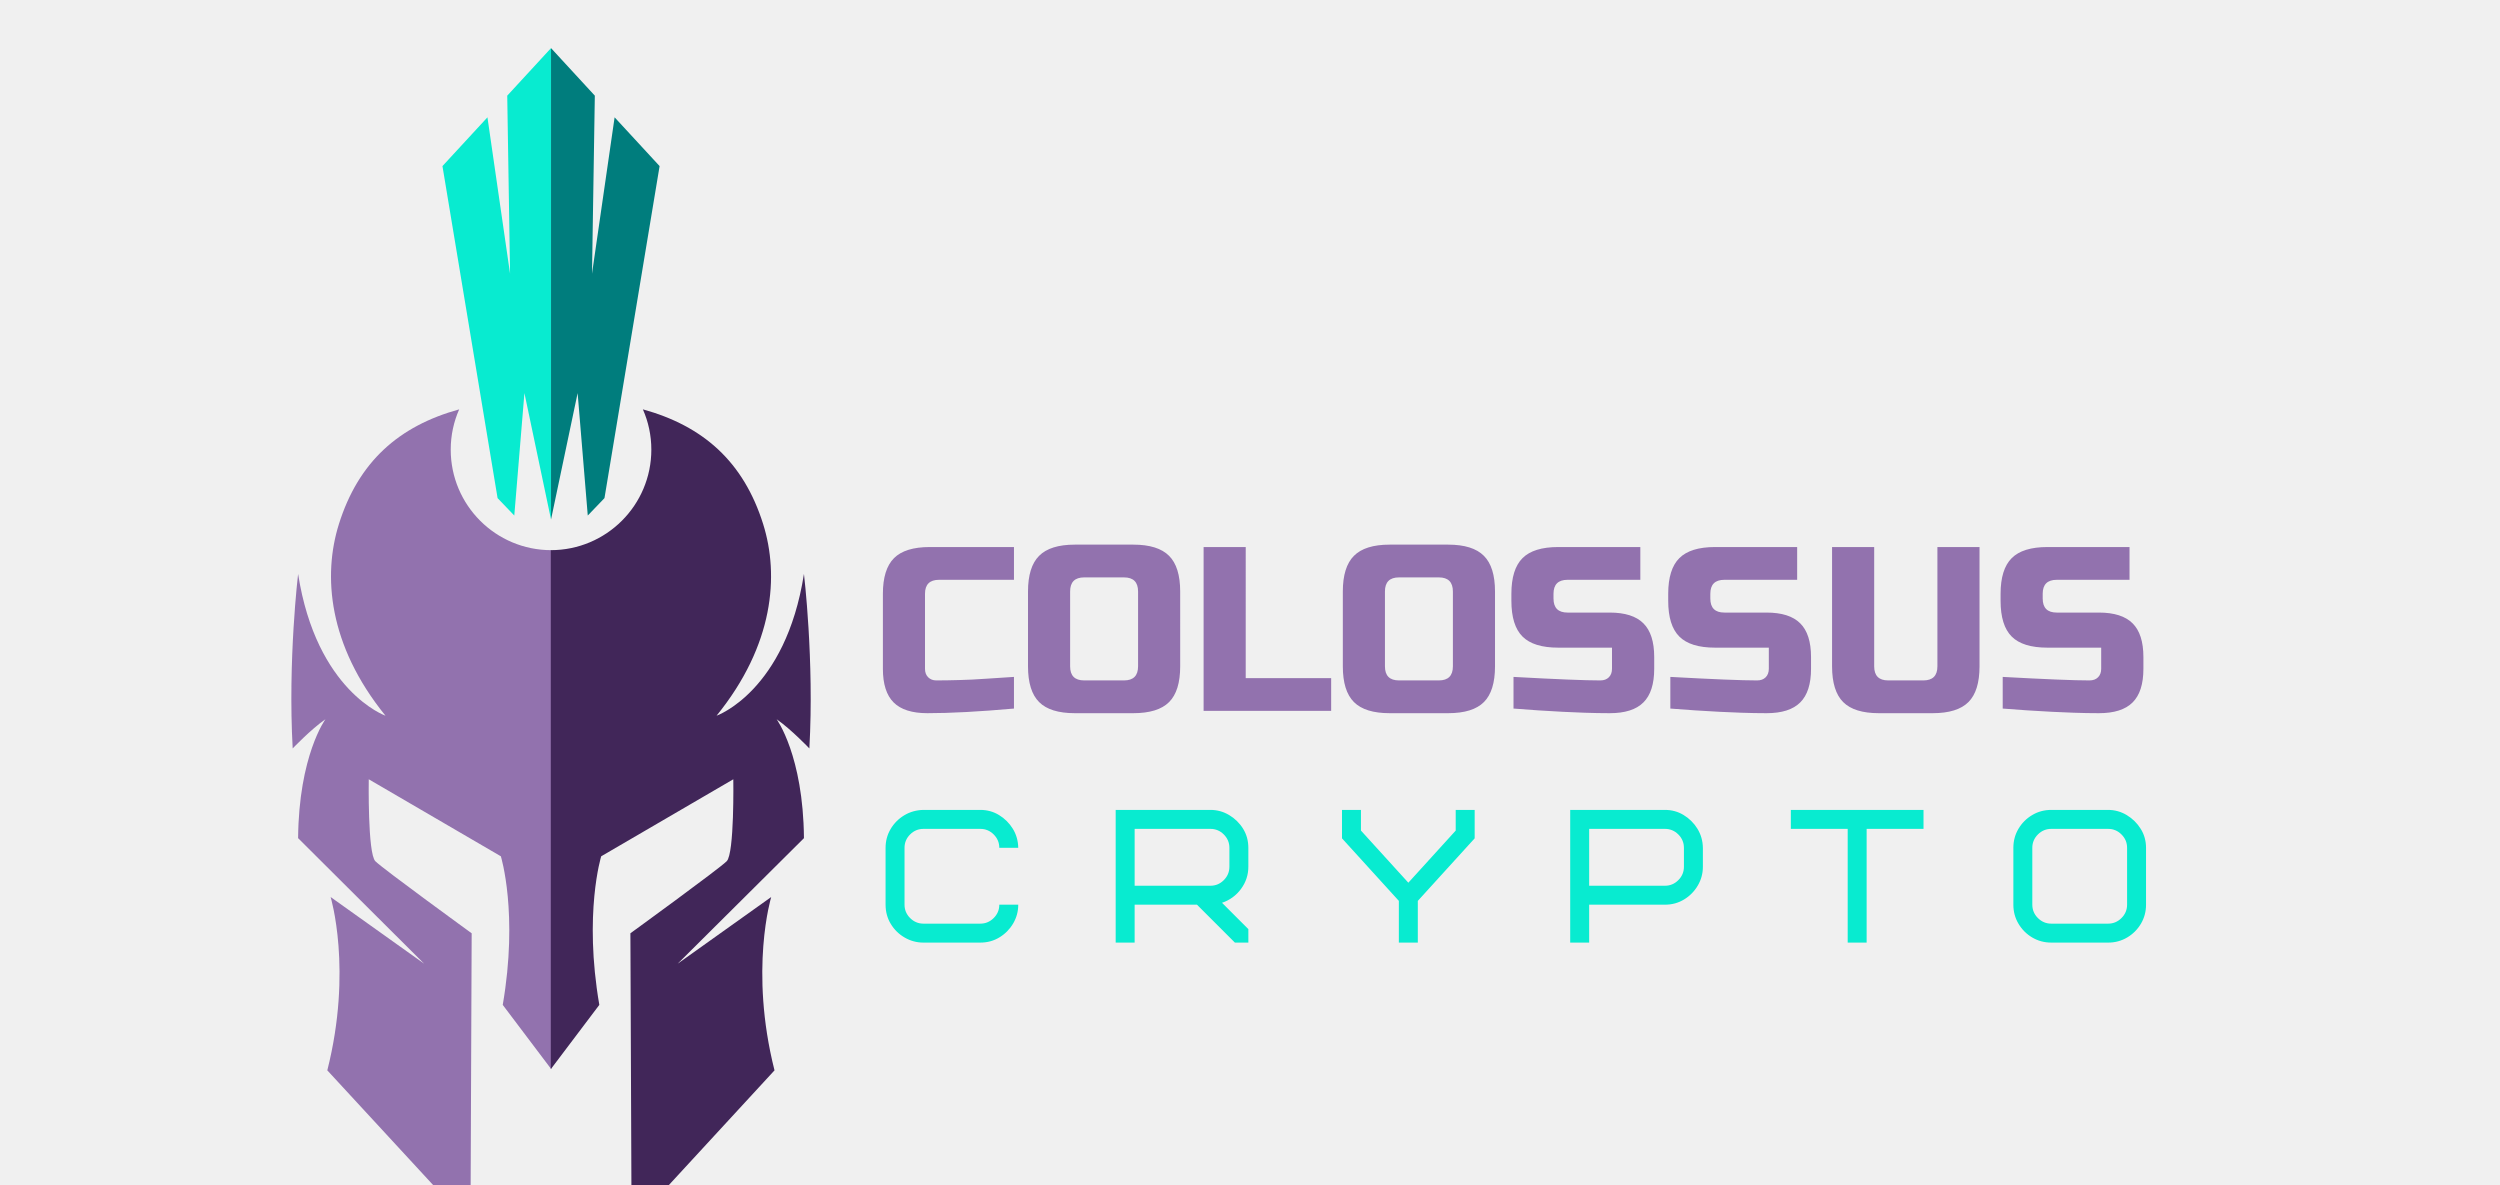
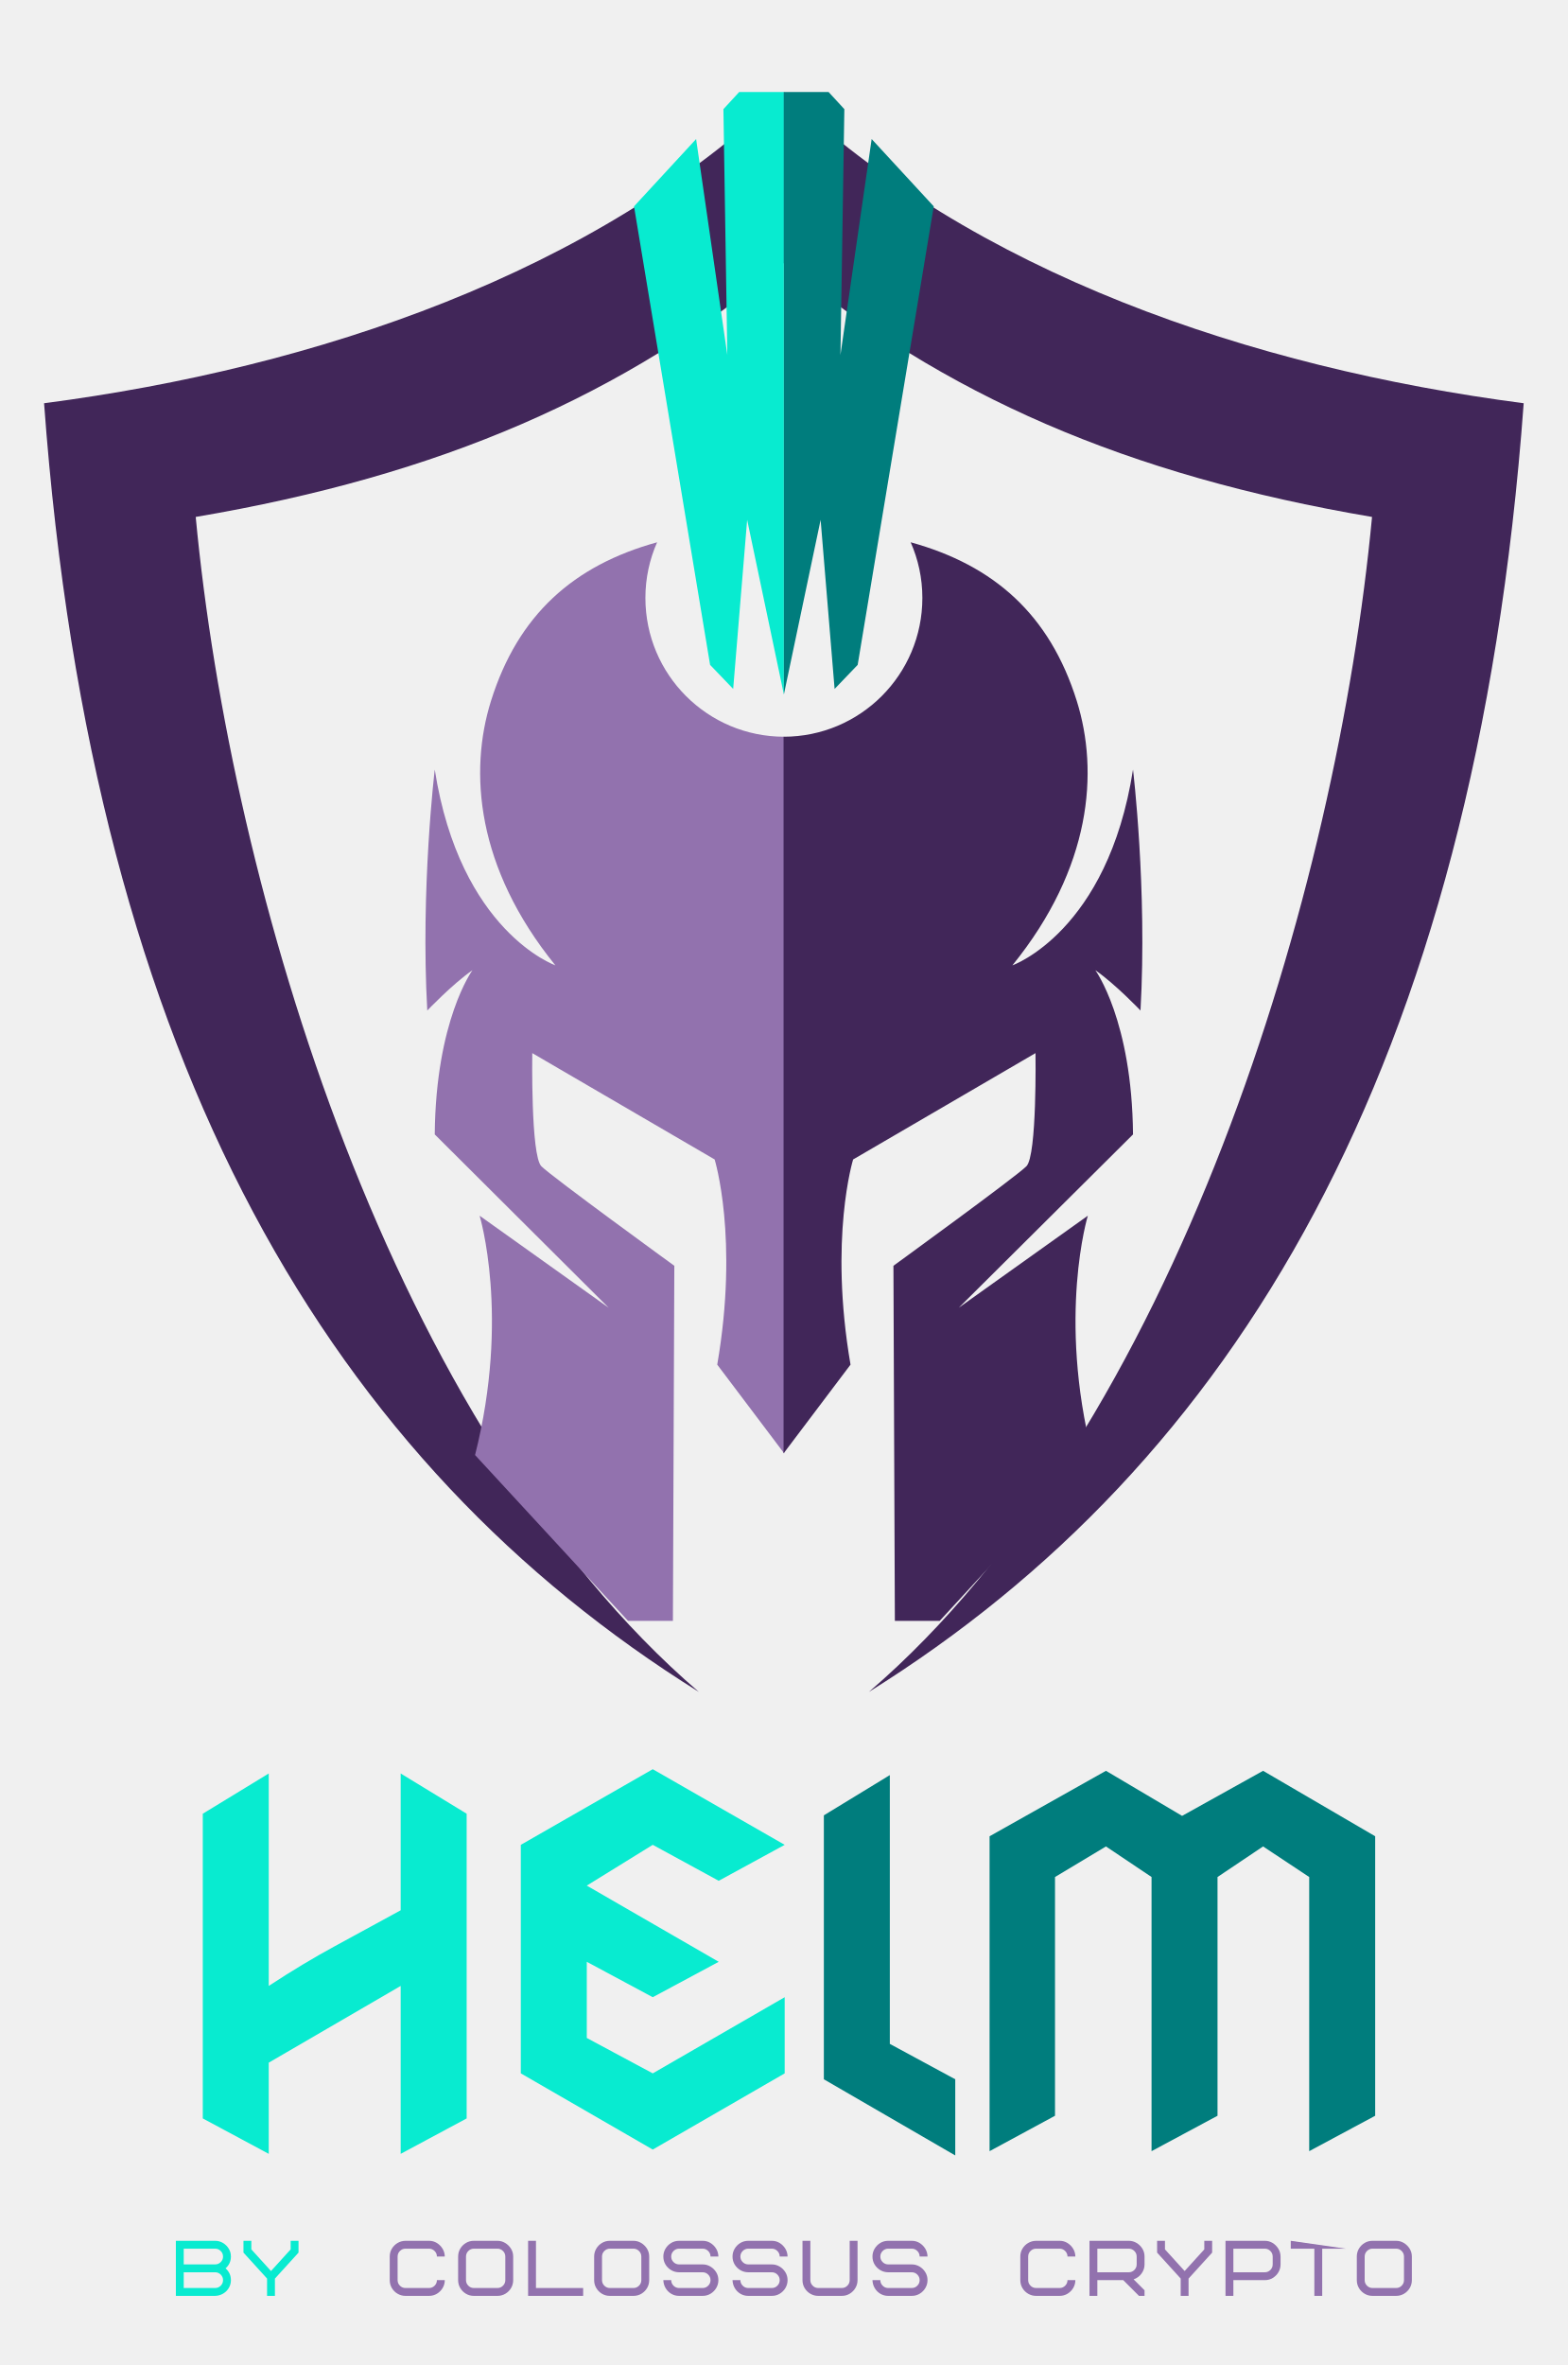
- <svg xmlns="http://www.w3.org/2000/svg" width="422" height="200" viewBox="40 80 320 200" fill="none">
-   <g clip-path="url(#a)">
-     <path fill="#08ebd0" d="m82.012 88.121-7.39 8.027.476 30.051-3.817-26.394-7.594 8.23 9.305 56.047 2.82 2.941 1.711-20.671 4.489 21.347Zm0 0" fill-rule="evenodd" />
+ <svg xmlns="http://www.w3.org/2000/svg" width="1326" zoomAndPan="magnify" viewBox="0 0 869 1311" height="2000" preserveAspectRatio="xMidYMid meet" version="1.0">
+   <defs>
+     <g />
+     <clipPath id="0ccbb6f559">
+       <path d="M 336.344 150 L 1156.844 150 L 1156.844 1037 L 336.344 1037 Z M 336.344 150 " clip-rule="nonzero" />
+     </clipPath>
+     <clipPath id="57a6fe8349">
+       <path d="M 663 150 L 747 150 L 747 484 L 663 484 Z M 663 150 " clip-rule="nonzero" />
+     </clipPath>
+     <clipPath id="52bf131fbf">
+       <path d="M 746 150 L 830 150 L 830 484 L 746 484 Z M 746 150 " clip-rule="nonzero" />
+     </clipPath>
+     <clipPath id="d8a3b82a17">
+       <path d="M 547 399 L 747 399 L 747 997.5 L 547 997.5 Z M 547 399 " clip-rule="nonzero" />
+     </clipPath>
+     <clipPath id="00ff659eb2">
+       <path d="M 746 399 L 946 399 L 946 997.5 L 746 997.5 Z M 746 399 " clip-rule="nonzero" />
+     </clipPath>
+     <clipPath id="bf9ff01868">
+       <path d="M 0.039 0.48 L 694.121 0.48 L 694.121 53.281 L 0.039 53.281 Z M 0.039 0.48 " clip-rule="nonzero" />
+     </clipPath>
+     <clipPath id="b8084b336d">
+       <rect x="0" width="695" y="0" height="54" />
+     </clipPath>
+     <clipPath id="06f2a105d9">
+       <rect x="0" width="695" y="0" height="54" />
+     </clipPath>
+   </defs>
+   <g transform="translate(-312, -99)">
+     <g clip-path="url(#0ccbb6f559)">
+       <path fill="#412659" d="M 699.418 1036.895 C 497.418 910.887 363.422 691.91 336.344 322.531 C 487.551 302.801 641.98 250.223 746.566 150.082 C 851.141 250.223 1005.578 302.801 1156.789 322.531 C 1129.711 691.91 995.707 910.887 793.703 1036.895 C 964.336 890.324 1053.242 592.383 1072.695 385.559 C 936.797 362.523 835.16 318.195 746.566 244.793 C 657.961 318.195 556.328 362.523 420.43 385.559 C 439.879 592.383 528.801 890.324 699.418 1036.895 Z M 699.418 1036.895 " fill-opacity="1" fill-rule="evenodd" />
+     </g>
+     <g clip-path="url(#57a6fe8349)">
+       <path fill="#08ebd0" d="M 746.566 123.09 L 713.039 159.5 L 715.203 295.773 L 697.898 176.082 L 663.469 213.398 L 705.648 467.559 L 718.449 480.895 L 726.199 387.164 L 746.566 483.961 Z M 746.566 123.09 " fill-opacity="1" fill-rule="evenodd" />
+     </g>
+     <g clip-path="url(#52bf131fbf)">
+       <path fill="#007d7d" d="M 746.566 123.09 L 780.094 159.5 L 777.934 295.773 L 795.238 176.082 L 829.664 213.398 L 787.484 467.559 L 774.688 480.895 L 766.938 387.164 L 746.566 483.961 Z M 746.566 123.09 " fill-opacity="1" fill-rule="evenodd" />
+     </g>
+     <g clip-path="url(#d8a3b82a17)">
+       <path fill="#9272ae" d="M 584.156 487.566 C 571.898 526.68 575.867 579.855 619.848 634.113 C 619.848 634.113 567.031 615.547 552.973 525.598 C 552.973 525.598 545.043 591.574 548.828 659.168 C 548.828 659.168 562.707 644.566 573.883 636.816 C 573.883 636.816 553.516 664.578 552.973 727.848 L 649.41 823.922 L 577.848 772.91 C 577.848 772.91 594.793 828.609 575.324 905.578 L 684.922 1024.367 L 685.82 800.668 C 685.82 800.668 618.047 751.461 612.098 745.512 C 606.148 739.562 607.051 682.781 607.051 682.781 L 708.172 741.727 C 708.172 741.727 721.691 785.348 709.613 855.465 L 746.746 904.676 L 746.746 507.395 C 704.207 507.395 669.777 472.965 669.777 430.426 C 669.777 419.43 672.121 408.973 676.27 399.602 C 629.941 412.398 599.117 439.797 584.156 487.566 Z M 584.156 487.566 " fill-opacity="1" fill-rule="evenodd" />
+     </g>
+     <g clip-path="url(#00ff659eb2)">
+       <path fill="#412659" d="M 908.977 487.566 C 921.234 526.68 917.27 579.855 873.285 634.113 C 873.285 634.113 926.102 615.547 940.16 525.598 C 940.16 525.598 948.094 591.574 944.309 659.168 C 944.309 659.168 930.43 644.566 919.254 636.816 C 919.254 636.816 939.621 664.578 940.16 727.848 L 843.543 823.922 L 915.105 772.91 C 915.105 772.91 898.164 828.609 917.629 905.578 L 808.215 1024.367 L 807.312 800.668 C 807.312 800.668 875.09 751.461 881.039 745.512 C 886.988 739.562 886.086 682.781 886.086 682.781 L 784.961 741.727 C 784.961 741.727 771.441 785.348 783.52 855.465 L 746.387 904.676 L 746.387 507.395 C 788.926 507.395 823.355 472.965 823.355 430.426 C 823.355 419.43 821.012 408.973 816.867 399.602 C 863.191 412.398 894.016 439.797 908.977 487.566 Z M 908.977 487.566 " fill-opacity="1" fill-rule="evenodd" />
+     </g>
+     <g fill="#08ebd0" fill-opacity="1">
+       <g transform="translate(409.4709, 1289.386)">
+         <g>
+           <path d="M 51.453 3.562 L 14.875 -16.062 L 14.875 -184.984 L 51.453 -207.281 L 51.453 -89.516 C 64.141 -97.836 76.332 -105.172 88.031 -111.516 C 99.727 -117.859 111.922 -124.504 124.609 -131.453 L 124.609 -207.281 L 161.188 -184.984 L 161.188 -16.062 L 124.609 3.562 L 124.609 -89.516 L 51.453 -46.984 Z M 51.453 3.562 " />
+         </g>
+       </g>
+     </g>
+     <g fill="#08ebd0" fill-opacity="1">
+       <g transform="translate(585.5255, 1289.386)">
+         <g>
+           <path d="M 88.328 -209.656 L 161.484 -167.734 L 124.906 -147.797 L 88.328 -167.734 L 51.75 -145.125 L 124.906 -102.891 L 88.328 -83.266 L 51.75 -102.891 L 51.75 -60.672 L 88.328 -41.047 L 161.484 -83.266 L 161.484 -41.047 L 88.328 1.188 L 15.172 -41.047 L 15.172 -167.734 Z M 88.328 -209.656 " />
+         </g>
+       </g>
+     </g>
+     <g fill="#007d7d" fill-opacity="1">
+       <g transform="translate(755.0451, 1289.386)">
+         <g>
+           <path d="M 50.266 -206.391 L 50.266 -57.391 L 86.547 -37.766 L 86.547 4.453 L 13.688 -37.766 L 13.688 -184.078 Z M 50.266 -206.391 " />
+         </g>
+       </g>
+     </g>
+     <g fill="#007d7d" fill-opacity="1">
+       <g transform="translate(845.7489, 1289.386)">
+         <g>
+           <path d="M 121.625 -183.781 L 166.531 -208.766 L 228.688 -172.484 L 228.688 -17.547 L 192.109 2.078 L 192.109 -149.891 L 166.531 -166.844 L 141.266 -149.891 L 141.266 -17.547 L 104.688 2.078 L 104.688 -149.891 L 79.406 -166.844 L 51.156 -149.891 L 51.156 -17.547 L 14.875 2.078 L 14.875 -172.484 L 79.406 -208.766 Z M 121.625 -183.781 " />
+         </g>
+       </g>
+     </g>
+     <g transform="matrix(1, 0, 0, 1, 407, 1332)">
+       <g clip-path="url(#06f2a105d9)">
+         <g clip-path="url(#bf9ff01868)">
+           <g>
+             <g clip-path="url(#b8084b336d)">
+               <g fill="#08ebd0" fill-opacity="1">
+                 <g transform="translate(0.23951, 39.68283)">
+                   <g>
+                     <path d="M 23.984 0 L 2.18 0 L 2.18 -30.523 L 23.984 -30.523 C 25.523 -30.523 26.957 -30.133 28.277 -29.348 C 29.602 -28.562 30.668 -27.516 31.484 -26.207 C 32.297 -24.898 32.703 -23.43 32.703 -21.801 C 32.703 -19.188 31.715 -17.008 29.738 -15.262 C 31.715 -13.516 32.703 -11.336 32.703 -8.723 C 32.703 -7.152 32.32 -5.711 31.547 -4.402 C 30.777 -3.098 29.73 -2.051 28.41 -1.266 C 27.086 -0.48 25.609 -0.059 23.984 0 Z M 23.984 -13.082 L 6.539 -13.082 L 6.539 -4.359 L 23.984 -4.359 C 25.176 -4.359 26.199 -4.789 27.059 -5.648 C 27.914 -6.504 28.344 -7.527 28.344 -8.723 C 28.344 -9.914 27.914 -10.938 27.059 -11.797 C 26.199 -12.652 25.176 -13.082 23.984 -13.082 Z M 6.539 -26.164 L 6.539 -17.441 L 23.984 -17.441 C 25.176 -17.441 26.199 -17.871 27.059 -18.727 C 27.914 -19.586 28.344 -20.609 28.344 -21.801 C 28.344 -22.996 27.914 -24.02 27.059 -24.875 C 26.199 -25.734 25.176 -26.164 23.984 -26.164 Z M 6.539 -26.164 " />
+                   </g>
+                 </g>
+               </g>
+               <g fill="#08ebd0" fill-opacity="1">
+                 <g transform="translate(39.03929, 39.68283)">
+                   <g>
+                     <path d="M 31.395 -23.984 L 18.312 -9.594 L 18.312 0 L 13.953 0 L 13.953 -9.594 L 0.871 -23.984 L 0.871 -30.523 L 5.234 -30.523 L 5.234 -25.77 L 16.133 -13.777 L 27.035 -25.77 L 27.035 -30.523 L 31.395 -30.523 Z M 31.395 -23.984 " />
+                   </g>
+                 </g>
+               </g>
+               <g fill="#ffffff" fill-opacity="1">
+                 <g transform="translate(75.66138, 39.68283)">
+                   <g />
+                 </g>
+               </g>
+               <g fill="#ffffff" fill-opacity="1">
+                 <g transform="translate(97.45961, 39.68283)">
+                   <g />
+                 </g>
+               </g>
+               <g fill="#9272ae" fill-opacity="1">
+                 <g transform="translate(119.2669, 39.68283)">
+                   <g>
+                     <path d="M 10.465 -30.523 L 23.547 -30.523 C 25.117 -30.523 26.547 -30.133 27.84 -29.348 C 29.137 -28.562 30.188 -27.516 31.004 -26.207 C 31.816 -24.898 32.238 -23.43 32.27 -21.801 L 27.906 -21.801 C 27.906 -22.996 27.477 -24.02 26.621 -24.875 C 25.762 -25.734 24.738 -26.164 23.547 -26.164 L 10.465 -26.164 C 9.273 -26.164 8.25 -25.734 7.391 -24.875 C 6.535 -24.02 6.105 -22.996 6.105 -21.801 L 6.105 -8.723 C 6.105 -7.527 6.535 -6.504 7.391 -5.648 C 8.25 -4.789 9.273 -4.359 10.465 -4.359 L 23.547 -4.359 C 24.738 -4.359 25.762 -4.789 26.621 -5.648 C 27.477 -6.504 27.906 -7.527 27.906 -8.723 L 32.27 -8.723 C 32.27 -7.18 31.883 -5.75 31.113 -4.426 C 30.344 -3.102 29.297 -2.035 27.973 -1.223 C 26.648 -0.406 25.176 0 23.547 0 L 10.465 0 C 8.926 0 7.484 -0.387 6.148 -1.156 C 4.812 -1.926 3.742 -2.973 2.941 -4.297 C 2.145 -5.617 1.746 -7.094 1.746 -8.723 L 1.746 -21.801 C 1.746 -23.371 2.129 -24.812 2.898 -26.121 C 3.672 -27.426 4.715 -28.48 6.039 -29.281 C 7.363 -30.082 8.836 -30.496 10.465 -30.523 Z M 10.465 -30.523 " />
+                   </g>
+                 </g>
+               </g>
+               <g fill="#9272ae" fill-opacity="1">
+                 <g transform="translate(157.1948, 39.68283)">
+                   <g>
+                     <path d="M 27.906 -8.723 L 27.906 -21.801 C 27.906 -22.996 27.477 -24.02 26.621 -24.875 C 25.762 -25.734 24.738 -26.164 23.547 -26.164 L 10.465 -26.164 C 9.273 -26.164 8.25 -25.734 7.391 -24.875 C 6.535 -24.02 6.105 -22.996 6.105 -21.801 L 6.105 -8.723 C 6.105 -7.527 6.535 -6.504 7.391 -5.648 C 8.25 -4.789 9.273 -4.359 10.465 -4.359 L 23.547 -4.359 C 24.738 -4.359 25.762 -4.789 26.621 -5.648 C 27.477 -6.504 27.906 -7.527 27.906 -8.723 Z M 32.27 -21.801 L 32.27 -8.723 C 32.27 -7.121 31.875 -5.66 31.09 -4.34 C 30.305 -3.016 29.25 -1.961 27.93 -1.176 C 26.605 -0.391 25.145 0 23.547 0 L 10.465 0 C 8.867 0 7.406 -0.391 6.082 -1.176 C 4.762 -1.961 3.707 -3.016 2.922 -4.34 C 2.137 -5.66 1.746 -7.121 1.746 -8.723 L 1.746 -21.801 C 1.746 -23.402 2.137 -24.863 2.922 -26.184 C 3.707 -27.508 4.762 -28.562 6.082 -29.348 C 7.406 -30.133 8.867 -30.523 10.465 -30.523 L 23.547 -30.523 C 25.086 -30.523 26.52 -30.125 27.84 -29.324 C 29.164 -28.523 30.234 -27.473 31.047 -26.164 C 31.859 -24.855 32.27 -23.402 32.27 -21.801 Z M 32.27 -21.801 " />
+                   </g>
+                 </g>
+               </g>
+               <g fill="#9272ae" fill-opacity="1">
+                 <g transform="translate(195.5586, 39.68283)">
+                   <g>
+                     <path d="M 6.539 -30.523 L 6.539 -4.359 L 32.703 -4.359 L 32.703 0 L 2.18 0 L 2.18 -30.523 Z M 6.539 -30.523 " />
+                   </g>
+                 </g>
+               </g>
+               <g fill="#9272ae" fill-opacity="1">
+                 <g transform="translate(232.6147, 39.68283)">
+                   <g>
+                     <path d="M 27.906 -8.723 L 27.906 -21.801 C 27.906 -22.996 27.477 -24.02 26.621 -24.875 C 25.762 -25.734 24.738 -26.164 23.547 -26.164 L 10.465 -26.164 C 9.273 -26.164 8.25 -25.734 7.391 -24.875 C 6.535 -24.02 6.105 -22.996 6.105 -21.801 L 6.105 -8.723 C 6.105 -7.527 6.535 -6.504 7.391 -5.648 C 8.25 -4.789 9.273 -4.359 10.465 -4.359 L 23.547 -4.359 C 24.738 -4.359 25.762 -4.789 26.621 -5.648 C 27.477 -6.504 27.906 -7.527 27.906 -8.723 Z M 32.27 -21.801 L 32.27 -8.723 C 32.27 -7.121 31.875 -5.66 31.09 -4.34 C 30.305 -3.016 29.25 -1.961 27.93 -1.176 C 26.605 -0.391 25.145 0 23.547 0 L 10.465 0 C 8.867 0 7.406 -0.391 6.082 -1.176 C 4.762 -1.961 3.707 -3.016 2.922 -4.34 C 2.137 -5.66 1.746 -7.121 1.746 -8.723 L 1.746 -21.801 C 1.746 -23.402 2.137 -24.863 2.922 -26.184 C 3.707 -27.508 4.762 -28.562 6.082 -29.348 C 7.406 -30.133 8.867 -30.523 10.465 -30.523 L 23.547 -30.523 C 25.086 -30.523 26.52 -30.125 27.84 -29.324 C 29.164 -28.523 30.234 -27.473 31.047 -26.164 C 31.859 -24.855 32.27 -23.402 32.27 -21.801 Z M 32.27 -21.801 " />
+                   </g>
+                 </g>
+               </g>
+               <g fill="#9272ae" fill-opacity="1">
+                 <g transform="translate(270.9785, 39.68283)">
+                   <g>
+                     <path d="M 32.27 -8.723 C 32.27 -7.18 31.883 -5.75 31.113 -4.426 C 30.344 -3.102 29.297 -2.035 27.973 -1.223 C 26.648 -0.406 25.176 0 23.547 0 L 10.465 0 C 8.895 0 7.457 -0.387 6.148 -1.156 C 4.84 -1.926 3.793 -2.973 3.008 -4.297 C 2.223 -5.617 1.801 -7.094 1.746 -8.723 L 6.105 -8.723 C 6.105 -7.527 6.535 -6.504 7.391 -5.648 C 8.25 -4.789 9.273 -4.359 10.465 -4.359 L 23.547 -4.359 C 24.738 -4.359 25.762 -4.789 26.621 -5.648 C 27.477 -6.504 27.906 -7.527 27.906 -8.723 C 27.906 -9.914 27.477 -10.938 26.621 -11.797 C 25.762 -12.652 24.738 -13.082 23.547 -13.082 L 10.465 -13.082 C 8.926 -13.082 7.484 -13.465 6.148 -14.238 C 4.812 -15.008 3.742 -16.055 2.941 -17.375 C 2.145 -18.699 1.746 -20.176 1.746 -21.801 C 1.746 -23.344 2.129 -24.773 2.898 -26.098 C 3.672 -27.422 4.715 -28.488 6.039 -29.301 C 7.363 -30.117 8.836 -30.523 10.465 -30.523 L 23.547 -30.523 C 25.117 -30.523 26.547 -30.133 27.84 -29.348 C 29.137 -28.562 30.188 -27.516 31.004 -26.207 C 31.816 -24.898 32.238 -23.43 32.27 -21.801 L 27.906 -21.801 C 27.906 -22.996 27.477 -24.02 26.621 -24.875 C 25.762 -25.734 24.738 -26.164 23.547 -26.164 L 10.465 -26.164 C 9.273 -26.164 8.25 -25.734 7.391 -24.875 C 6.535 -24.02 6.105 -22.996 6.105 -21.801 C 6.105 -20.609 6.535 -19.586 7.391 -18.727 C 8.25 -17.871 9.273 -17.441 10.465 -17.441 L 23.547 -17.441 C 25.086 -17.441 26.52 -17.051 27.84 -16.266 C 29.164 -15.48 30.234 -14.434 31.047 -13.125 C 31.859 -11.816 32.27 -10.348 32.27 -8.723 Z M 32.27 -8.723 " />
+                   </g>
+                 </g>
+               </g>
+               <g fill="#9272ae" fill-opacity="1">
+                 <g transform="translate(309.3423, 39.68283)">
+                   <g>
+                     <path d="M 32.27 -8.723 C 32.27 -7.18 31.883 -5.75 31.113 -4.426 C 30.344 -3.102 29.297 -2.035 27.973 -1.223 C 26.648 -0.406 25.176 0 23.547 0 L 10.465 0 C 8.895 0 7.457 -0.387 6.148 -1.156 C 4.84 -1.926 3.793 -2.973 3.008 -4.297 C 2.223 -5.617 1.801 -7.094 1.746 -8.723 L 6.105 -8.723 C 6.105 -7.527 6.535 -6.504 7.391 -5.648 C 8.25 -4.789 9.273 -4.359 10.465 -4.359 L 23.547 -4.359 C 24.738 -4.359 25.762 -4.789 26.621 -5.648 C 27.477 -6.504 27.906 -7.527 27.906 -8.723 C 27.906 -9.914 27.477 -10.938 26.621 -11.797 C 25.762 -12.652 24.738 -13.082 23.547 -13.082 L 10.465 -13.082 C 8.926 -13.082 7.484 -13.465 6.148 -14.238 C 4.812 -15.008 3.742 -16.055 2.941 -17.375 C 2.145 -18.699 1.746 -20.176 1.746 -21.801 C 1.746 -23.344 2.129 -24.773 2.898 -26.098 C 3.672 -27.422 4.715 -28.488 6.039 -29.301 C 7.363 -30.117 8.836 -30.523 10.465 -30.523 L 23.547 -30.523 C 25.117 -30.523 26.547 -30.133 27.84 -29.348 C 29.137 -28.562 30.188 -27.516 31.004 -26.207 C 31.816 -24.898 32.238 -23.43 32.27 -21.801 L 27.906 -21.801 C 27.906 -22.996 27.477 -24.02 26.621 -24.875 C 25.762 -25.734 24.738 -26.164 23.547 -26.164 L 10.465 -26.164 C 9.273 -26.164 8.25 -25.734 7.391 -24.875 C 6.535 -24.02 6.105 -22.996 6.105 -21.801 C 6.105 -20.609 6.535 -19.586 7.391 -18.727 C 8.25 -17.871 9.273 -17.441 10.465 -17.441 L 23.547 -17.441 C 25.086 -17.441 26.52 -17.051 27.84 -16.266 C 29.164 -15.48 30.234 -14.434 31.047 -13.125 C 31.859 -11.816 32.27 -10.348 32.27 -8.723 Z M 32.27 -8.723 " />
+                   </g>
+                 </g>
+               </g>
+               <g fill="#9272ae" fill-opacity="1">
+                 <g transform="translate(347.7062, 39.68283)">
+                   <g>
+                     <path d="M 28.344 -8.723 L 28.344 -30.523 L 32.703 -30.523 L 32.703 -8.723 C 32.703 -7.18 32.32 -5.75 31.547 -4.426 C 30.777 -3.102 29.73 -2.035 28.41 -1.223 C 27.086 -0.406 25.609 0 23.984 0 L 10.902 0 C 9.359 0 7.922 -0.387 6.586 -1.156 C 5.246 -1.926 4.18 -2.973 3.379 -4.297 C 2.578 -5.617 2.18 -7.094 2.18 -8.723 L 2.18 -30.523 L 6.539 -30.523 L 6.539 -8.723 C 6.539 -7.527 6.969 -6.504 7.828 -5.648 C 8.684 -4.789 9.711 -4.359 10.902 -4.359 L 23.984 -4.359 C 25.176 -4.359 26.199 -4.789 27.059 -5.648 C 27.914 -6.504 28.344 -7.527 28.344 -8.723 Z M 28.344 -8.723 " />
+                   </g>
+                 </g>
+               </g>
+               <g fill="#9272ae" fill-opacity="1">
+                 <g transform="translate(386.9419, 39.68283)">
+                   <g>
+                     <path d="M 32.27 -8.723 C 32.27 -7.18 31.883 -5.75 31.113 -4.426 C 30.344 -3.102 29.297 -2.035 27.973 -1.223 C 26.648 -0.406 25.176 0 23.547 0 L 10.465 0 C 8.895 0 7.457 -0.387 6.148 -1.156 C 4.84 -1.926 3.793 -2.973 3.008 -4.297 C 2.223 -5.617 1.801 -7.094 1.746 -8.723 L 6.105 -8.723 C 6.105 -7.527 6.535 -6.504 7.391 -5.648 C 8.25 -4.789 9.273 -4.359 10.465 -4.359 L 23.547 -4.359 C 24.738 -4.359 25.762 -4.789 26.621 -5.648 C 27.477 -6.504 27.906 -7.527 27.906 -8.723 C 27.906 -9.914 27.477 -10.938 26.621 -11.797 C 25.762 -12.652 24.738 -13.082 23.547 -13.082 L 10.465 -13.082 C 8.926 -13.082 7.484 -13.465 6.148 -14.238 C 4.812 -15.008 3.742 -16.055 2.941 -17.375 C 2.145 -18.699 1.746 -20.176 1.746 -21.801 C 1.746 -23.344 2.129 -24.773 2.898 -26.098 C 3.672 -27.422 4.715 -28.488 6.039 -29.301 C 7.363 -30.117 8.836 -30.523 10.465 -30.523 L 23.547 -30.523 C 25.117 -30.523 26.547 -30.133 27.84 -29.348 C 29.137 -28.562 30.188 -27.516 31.004 -26.207 C 31.816 -24.898 32.238 -23.43 32.27 -21.801 L 27.906 -21.801 C 27.906 -22.996 27.477 -24.02 26.621 -24.875 C 25.762 -25.734 24.738 -26.164 23.547 -26.164 L 10.465 -26.164 C 9.273 -26.164 8.25 -25.734 7.391 -24.875 C 6.535 -24.02 6.105 -22.996 6.105 -21.801 C 6.105 -20.609 6.535 -19.586 7.391 -18.727 C 8.25 -17.871 9.273 -17.441 10.465 -17.441 L 23.547 -17.441 C 25.086 -17.441 26.52 -17.051 27.84 -16.266 C 29.164 -15.48 30.234 -14.434 31.047 -13.125 C 31.859 -11.816 32.27 -10.348 32.27 -8.723 Z M 32.27 -8.723 " />
+                   </g>
+                 </g>
+               </g>
+               <g fill="#9272ae" fill-opacity="1">
+                 <g transform="translate(425.3137, 39.68283)">
+                   <g />
+                 </g>
+               </g>
+               <g fill="#9272ae" fill-opacity="1">
+                 <g transform="translate(447.1119, 39.68283)">
+                   <g />
+                 </g>
+               </g>
+               <g fill="#9272ae" fill-opacity="1">
+                 <g transform="translate(468.9192, 39.68283)">
+                   <g>
+                     <path d="M 10.465 -30.523 L 23.547 -30.523 C 25.117 -30.523 26.547 -30.133 27.84 -29.348 C 29.137 -28.562 30.188 -27.516 31.004 -26.207 C 31.816 -24.898 32.238 -23.43 32.27 -21.801 L 27.906 -21.801 C 27.906 -22.996 27.477 -24.02 26.621 -24.875 C 25.762 -25.734 24.738 -26.164 23.547 -26.164 L 10.465 -26.164 C 9.273 -26.164 8.25 -25.734 7.391 -24.875 C 6.535 -24.02 6.105 -22.996 6.105 -21.801 L 6.105 -8.723 C 6.105 -7.527 6.535 -6.504 7.391 -5.648 C 8.25 -4.789 9.273 -4.359 10.465 -4.359 L 23.547 -4.359 C 24.738 -4.359 25.762 -4.789 26.621 -5.648 C 27.477 -6.504 27.906 -7.527 27.906 -8.723 L 32.27 -8.723 C 32.27 -7.18 31.883 -5.75 31.113 -4.426 C 30.344 -3.102 29.297 -2.035 27.973 -1.223 C 26.648 -0.406 25.176 0 23.547 0 L 10.465 0 C 8.926 0 7.484 -0.387 6.148 -1.156 C 4.812 -1.926 3.742 -2.973 2.941 -4.297 C 2.145 -5.617 1.746 -7.094 1.746 -8.723 L 1.746 -21.801 C 1.746 -23.371 2.129 -24.812 2.898 -26.121 C 3.672 -27.426 4.715 -28.48 6.039 -29.281 C 7.363 -30.082 8.836 -30.496 10.465 -30.523 Z M 10.465 -30.523 " />
+                   </g>
+                 </g>
+               </g>
+               <g fill="#9272ae" fill-opacity="1">
+                 <g transform="translate(506.8471, 39.68283)">
+                   <g>
+                     <path d="M 28.344 -17.441 L 28.344 -21.801 C 28.344 -22.996 27.914 -24.02 27.059 -24.875 C 26.199 -25.734 25.176 -26.164 23.984 -26.164 L 6.539 -26.164 L 6.539 -13.082 L 23.984 -13.082 C 25.176 -13.082 26.199 -13.512 27.059 -14.367 C 27.914 -15.227 28.344 -16.25 28.344 -17.441 Z M 32.703 0 L 29.609 0 L 20.887 -8.723 L 6.539 -8.723 L 6.539 0 L 2.18 0 L 2.18 -30.523 L 23.984 -30.523 C 25.523 -30.523 26.957 -30.133 28.277 -29.348 C 29.602 -28.562 30.668 -27.516 31.484 -26.207 C 32.297 -24.898 32.703 -23.43 32.703 -21.801 L 32.703 -17.441 C 32.703 -15.582 32.145 -13.887 31.023 -12.363 C 29.906 -10.836 28.445 -9.766 26.645 -9.156 L 32.703 -3.098 Z M 32.703 0 " />
+                   </g>
+                 </g>
+               </g>
+               <g fill="#9272ae" fill-opacity="1">
+                 <g transform="translate(545.6469, 39.68283)">
+                   <g>
+                     <path d="M 31.395 -23.984 L 18.312 -9.594 L 18.312 0 L 13.953 0 L 13.953 -9.594 L 0.871 -23.984 L 0.871 -30.523 L 5.234 -30.523 L 5.234 -25.77 L 16.133 -13.777 L 27.035 -25.77 L 27.035 -30.523 L 31.395 -30.523 Z M 31.395 -23.984 " />
+                   </g>
+                 </g>
+               </g>
+               <g fill="#9272ae" fill-opacity="1">
+                 <g transform="translate(582.267, 39.68283)">
+                   <g>
+                     <path d="M 28.344 -17.441 L 28.344 -21.801 C 28.344 -22.996 27.914 -24.02 27.059 -24.875 C 26.199 -25.734 25.176 -26.164 23.984 -26.164 L 6.539 -26.164 L 6.539 -13.082 L 23.984 -13.082 C 25.176 -13.082 26.199 -13.512 27.059 -14.367 C 27.914 -15.227 28.344 -16.25 28.344 -17.441 Z M 32.703 -21.801 L 32.703 -17.441 C 32.703 -15.902 32.32 -14.469 31.547 -13.148 C 30.777 -11.824 29.73 -10.758 28.41 -9.941 C 27.086 -9.129 25.609 -8.723 23.984 -8.723 L 6.539 -8.723 L 6.539 0 L 2.18 0 L 2.18 -30.523 L 23.984 -30.523 C 25.551 -30.523 26.984 -30.133 28.277 -29.348 C 29.57 -28.562 30.625 -27.516 31.438 -26.207 C 32.254 -24.898 32.676 -23.43 32.703 -21.801 Z M 32.703 -21.801 " />
+                   </g>
+                 </g>
+               </g>
+               <g fill="#9272ae" fill-opacity="1">
+                 <g transform="translate(620.6308, 39.68283)">
+                   <g>
+                     <path d="M 30.523 -26.164 L 17.441 -26.164 L 17.441 0 L 13.082 0 L 13.082 -26.164 L 0 -26.164 L 0 -30.523 Z M 30.523 -26.164 " />
+                   </g>
+                 </g>
+               </g>
+               <g fill="#9272ae" fill-opacity="1">
+                 <g transform="translate(655.5072, 39.68283)">
+                   <g>
+                     <path d="M 27.906 -8.723 L 27.906 -21.801 C 27.906 -22.996 27.477 -24.02 26.621 -24.875 C 25.762 -25.734 24.738 -26.164 23.547 -26.164 L 10.465 -26.164 C 9.273 -26.164 8.25 -25.734 7.391 -24.875 C 6.535 -24.02 6.105 -22.996 6.105 -21.801 L 6.105 -8.723 C 6.105 -7.527 6.535 -6.504 7.391 -5.648 C 8.25 -4.789 9.273 -4.359 10.465 -4.359 L 23.547 -4.359 C 24.738 -4.359 25.762 -4.789 26.621 -5.648 C 27.477 -6.504 27.906 -7.527 27.906 -8.723 Z M 32.27 -21.801 L 32.27 -8.723 C 32.27 -7.121 31.875 -5.66 31.09 -4.34 C 30.305 -3.016 29.25 -1.961 27.93 -1.176 C 26.605 -0.391 25.145 0 23.547 0 L 10.465 0 C 8.867 0 7.406 -0.391 6.082 -1.176 C 4.762 -1.961 3.707 -3.016 2.922 -4.34 C 2.137 -5.66 1.746 -7.121 1.746 -8.723 L 1.746 -21.801 C 1.746 -23.402 2.137 -24.863 2.922 -26.184 C 3.707 -27.508 4.762 -28.562 6.082 -29.348 C 7.406 -30.133 8.867 -30.523 10.465 -30.523 L 23.547 -30.523 C 25.086 -30.523 26.52 -30.125 27.84 -29.324 C 29.164 -28.523 30.234 -27.473 31.047 -26.164 C 31.859 -24.855 32.27 -23.402 32.27 -21.801 Z M 32.27 -21.801 " />
+                   </g>
+                 </g>
+               </g>
+             </g>
+           </g>
+         </g>
+       </g>
+     </g>
  </g>
-   <g clip-path="url(#b)">
-     <path fill="#007d7d" d="m82.012 88.121 7.394 8.027-.476 30.051 3.816-26.394 7.594 8.23-9.305 56.047-2.82 2.941-1.711-20.671-4.492 21.347Zm0 0" fill-rule="evenodd" />
-   </g>
-   <g clip-path="url(#c)">
-     <path fill="#9272ae" d="M46.2 168.492c-2.704 8.63-1.829 20.356 7.87 32.32 0 0-11.648-4.097-14.75-23.93 0 0-1.746 14.548-.914 29.454 0 0 3.063-3.219 5.528-4.93 0 0-4.493 6.121-4.614 20.074l21.27 21.188-15.781-11.25s3.734 12.281-.559 29.258l24.168 26.195.2-49.332s-14.946-10.851-16.259-12.164c-1.312-1.312-1.113-13.832-1.113-13.832l22.3 13s2.981 9.617.317 25.082l8.192 10.852v-87.61c-9.383 0-16.973-7.594-16.973-16.972 0-2.426.516-4.73 1.43-6.797-10.215 2.82-17.012 8.863-20.313 19.394m0 0" fill-rule="evenodd" />
-   </g>
-   <g clip-path="url(#d)">
-     <path fill="#412659" d="M117.828 168.492c2.703 8.63 1.828 20.356-7.871 32.32 0 0 11.648-4.097 14.75-23.93 0 0 1.746 14.548.914 29.454 0 0-3.062-3.219-5.527-4.93 0 0 4.492 6.121 4.613 20.074l-21.309 21.188 15.782-11.25s-3.735 12.281.558 29.258L95.61 286.87l-.199-49.332s14.945-10.851 16.258-12.164 1.113-13.832 1.113-13.832l-22.3 13s-2.981 9.617-.317 25.082l-8.191 10.852v-87.61c9.382 0 16.972-7.594 16.972-16.972 0-2.426-.515-4.73-1.43-6.797 10.215 2.82 17.012 8.863 20.313 19.394m0 0" fill-rule="evenodd" />
-   </g>
-   <path d="M160.157 199.606q-8.813.78-14.61.78c-2.585 0-4.484-.6-5.702-1.812q-1.815-1.81-1.813-5.687V180.23c0-2.757.625-4.765 1.875-6.015q1.873-1.875 6.031-1.875h14.22v5.531h-12.642c-1.586 0-2.376.79-2.376 2.36v12.655q-.001.909.532 1.437.543.533 1.375.531.827 0 1.812-.015a97 97 0 0 0 2.047-.047q1.079-.045 2.156-.078a91 91 0 0 0 2.813-.172q1.715-.123 4.281-.281Zm20.949-19.766q-.001-2.374-2.375-2.375h-6.718q-2.378.001-2.376 2.375v12.64c0 1.586.79 2.375 2.376 2.375h6.718c1.582 0 2.375-.789 2.375-2.375Zm7.11 12.64q0 4.159-1.875 6.032t-6.032 1.874h-9.875c-2.773 0-4.78-.625-6.03-1.875q-1.877-1.872-1.877-6.031v-12.64c0-2.758.625-4.766 1.875-6.016q1.873-1.889 6.031-1.89h9.875q4.156.002 6.032 1.89c1.25 1.25 1.875 3.258 1.875 6.016Zm11.061 1.985h14.422v5.531h-21.531V172.34h7.11Zm34.971-14.625q-.001-2.374-2.375-2.375h-6.718q-2.378.001-2.376 2.375v12.64c0 1.586.79 2.375 2.376 2.375h6.718c1.582 0 2.375-.789 2.375-2.375Zm7.11 12.64q0 4.159-1.875 6.032t-6.032 1.874h-9.875c-2.773 0-4.78-.625-6.03-1.875q-1.877-1.872-1.877-6.031v-12.64c0-2.758.625-4.766 1.875-6.016q1.873-1.889 6.031-1.89h9.875q4.156.002 6.032 1.89c1.25 1.25 1.875 3.258 1.875 6.016Zm3.123 1.782c7.219.398 12.101.593 14.656.593q.904.001 1.438-.53.528-.53.53-1.438v-3.563h-9.076c-2.774 0-4.781-.625-6.031-1.875q-1.875-1.873-1.876-6.031v-1.188c0-2.757.626-4.765 1.876-6.015s3.257-1.875 6.03-1.875h13.86v5.531h-12.282c-1.586 0-2.375.79-2.375 2.36v.796c0 1.586.789 2.375 2.375 2.375h7.11q3.871.001 5.687 1.813 1.827 1.814 1.828 5.687v1.985q0 3.878-1.828 5.687-1.816 1.815-5.689 1.813-2.014-.001-4.264-.079l-3.641-.155a283 283 0 0 1-8.328-.547Zm26.472 0c7.219.398 12.101.593 14.656.593q.904.001 1.438-.53.528-.53.53-1.438v-3.563h-9.076c-2.774 0-4.781-.625-6.031-1.875q-1.875-1.873-1.876-6.031v-1.188c0-2.757.626-4.765 1.876-6.015s3.257-1.875 6.03-1.875h13.86v5.531h-12.282c-1.586 0-2.375.79-2.375 2.36v.796c0 1.586.789 2.375 2.375 2.375h7.11q3.871.001 5.687 1.813 1.827 1.814 1.828 5.687v1.985q0 3.878-1.828 5.687-1.816 1.815-5.689 1.813-2.014-.001-4.264-.079l-3.641-.155a283 283 0 0 1-8.328-.547Zm45.081-21.922h7.11v20.14q0 4.159-1.875 6.032t-6.032 1.874h-9.078q-4.158 0-6.031-1.874-1.875-1.873-1.875-6.032v-20.14h7.11v20.14c0 1.586.788 2.375 2.374 2.375h5.922c1.582 0 2.375-.789 2.375-2.375Zm11.023 21.922c7.219.398 12.101.593 14.656.593q.904.001 1.438-.53.528-.53.53-1.438v-3.563h-9.076c-2.774 0-4.781-.625-6.031-1.875q-1.875-1.873-1.876-6.031v-1.188c0-2.757.626-4.765 1.876-6.015s3.257-1.875 6.03-1.875h13.86v5.531h-12.282c-1.586 0-2.375.79-2.375 2.36v.796c0 1.586.789 2.375 2.375 2.375h7.11q3.871.001 5.687 1.813 1.827 1.814 1.828 5.687v1.985q0 3.878-1.828 5.687-1.816 1.815-5.689 1.813-2.014-.001-4.264-.079l-3.641-.155a283 283 0 0 1-8.328-.547Zm0 0" fill="#9272ae" />
-   <path d="M144.884 216.712h9.597q1.729 0 3.153.867a6.95 6.95 0 0 1 2.32 2.3c.594.961.906 2.04.926 3.235h-3.2c0-.875-.312-1.629-.945-2.258q-.942-.942-2.254-.941h-9.597q-1.314-.001-2.258.941-.943.945-.942 2.258v9.598q0 1.312.942 2.253.945.945 2.258.946h9.597q1.311-.001 2.254-.946.948-.941.946-2.253h3.199q.001 1.693-.848 3.152a6.7 6.7 0 0 1-2.305 2.351q-1.452.896-3.246.895h-9.597a6.2 6.2 0 0 1-3.168-.848 6.5 6.5 0 0 1-2.352-2.304q-.879-1.454-.879-3.246v-9.598c0-1.152.282-2.211.848-3.168a6.55 6.55 0 0 1 2.3-2.32q1.459-.88 3.25-.914m51.64 9.601v-3.2q-.002-1.312-.945-2.257-.944-.942-2.254-.941h-12.798v9.597h12.797q1.311 0 2.254-.945.944-.943.945-2.254m3.201 12.797h-2.274l-6.399-6.398h-10.523v6.398h-3.201v-22.398h15.997q1.694 0 3.152.867a6.9 6.9 0 0 1 2.352 2.3q.895 1.442.894 3.235v3.2q0 2.044-1.23 3.726a6.5 6.5 0 0 1-3.215 2.35l4.445 4.446Zm38.2-17.598-9.597 10.559v7.039h-3.2v-7.04l-9.597-10.557v-4.8h3.199v3.488l8 8.8 7.996-8.8v-3.488h3.2Zm35.324 4.801v-3.2q-.002-1.312-.945-2.257-.944-.942-2.254-.941H257.25v9.597h12.797q1.311 0 2.254-.945.944-.943.945-2.254m3.2-3.2v3.2q0 1.694-.849 3.149a6.65 6.65 0 0 1-2.304 2.355q-1.454.893-3.246.895H257.25v6.398h-3.2v-22.398h15.997q1.728 0 3.152.867a6.95 6.95 0 0 1 2.32 2.3c.594.961.907 2.04.926 3.235m37.245-3.199h-9.601v19.195h-3.2v-19.195h-9.597v-3.203h22.398Zm34.362 12.797v-9.598q.002-1.314-.946-2.258-.942-.942-2.254-.941h-9.597q-1.314-.001-2.258.941-.943.945-.942 2.258v9.598q0 1.312.942 2.253.945.945 2.258.946h9.597q1.311-.001 2.254-.946.948-.941.946-2.253m3.199-9.598v9.598c0 1.171-.29 2.246-.863 3.214a6.54 6.54 0 0 1-2.32 2.32 6.2 6.2 0 0 1-3.217.864h-9.596q-1.763-.002-3.215-.863a6.54 6.54 0 0 1-2.32-2.32c-.579-.97-.864-2.044-.864-3.215v-9.598c0-1.176.285-2.246.864-3.219a6.5 6.5 0 0 1 2.32-2.316q1.452-.867 3.215-.867h9.597q1.694.002 3.153.882a7 7 0 0 1 2.351 2.32q.896 1.436.895 3.2m0 0" fill="#08ebd0" />
</svg>
